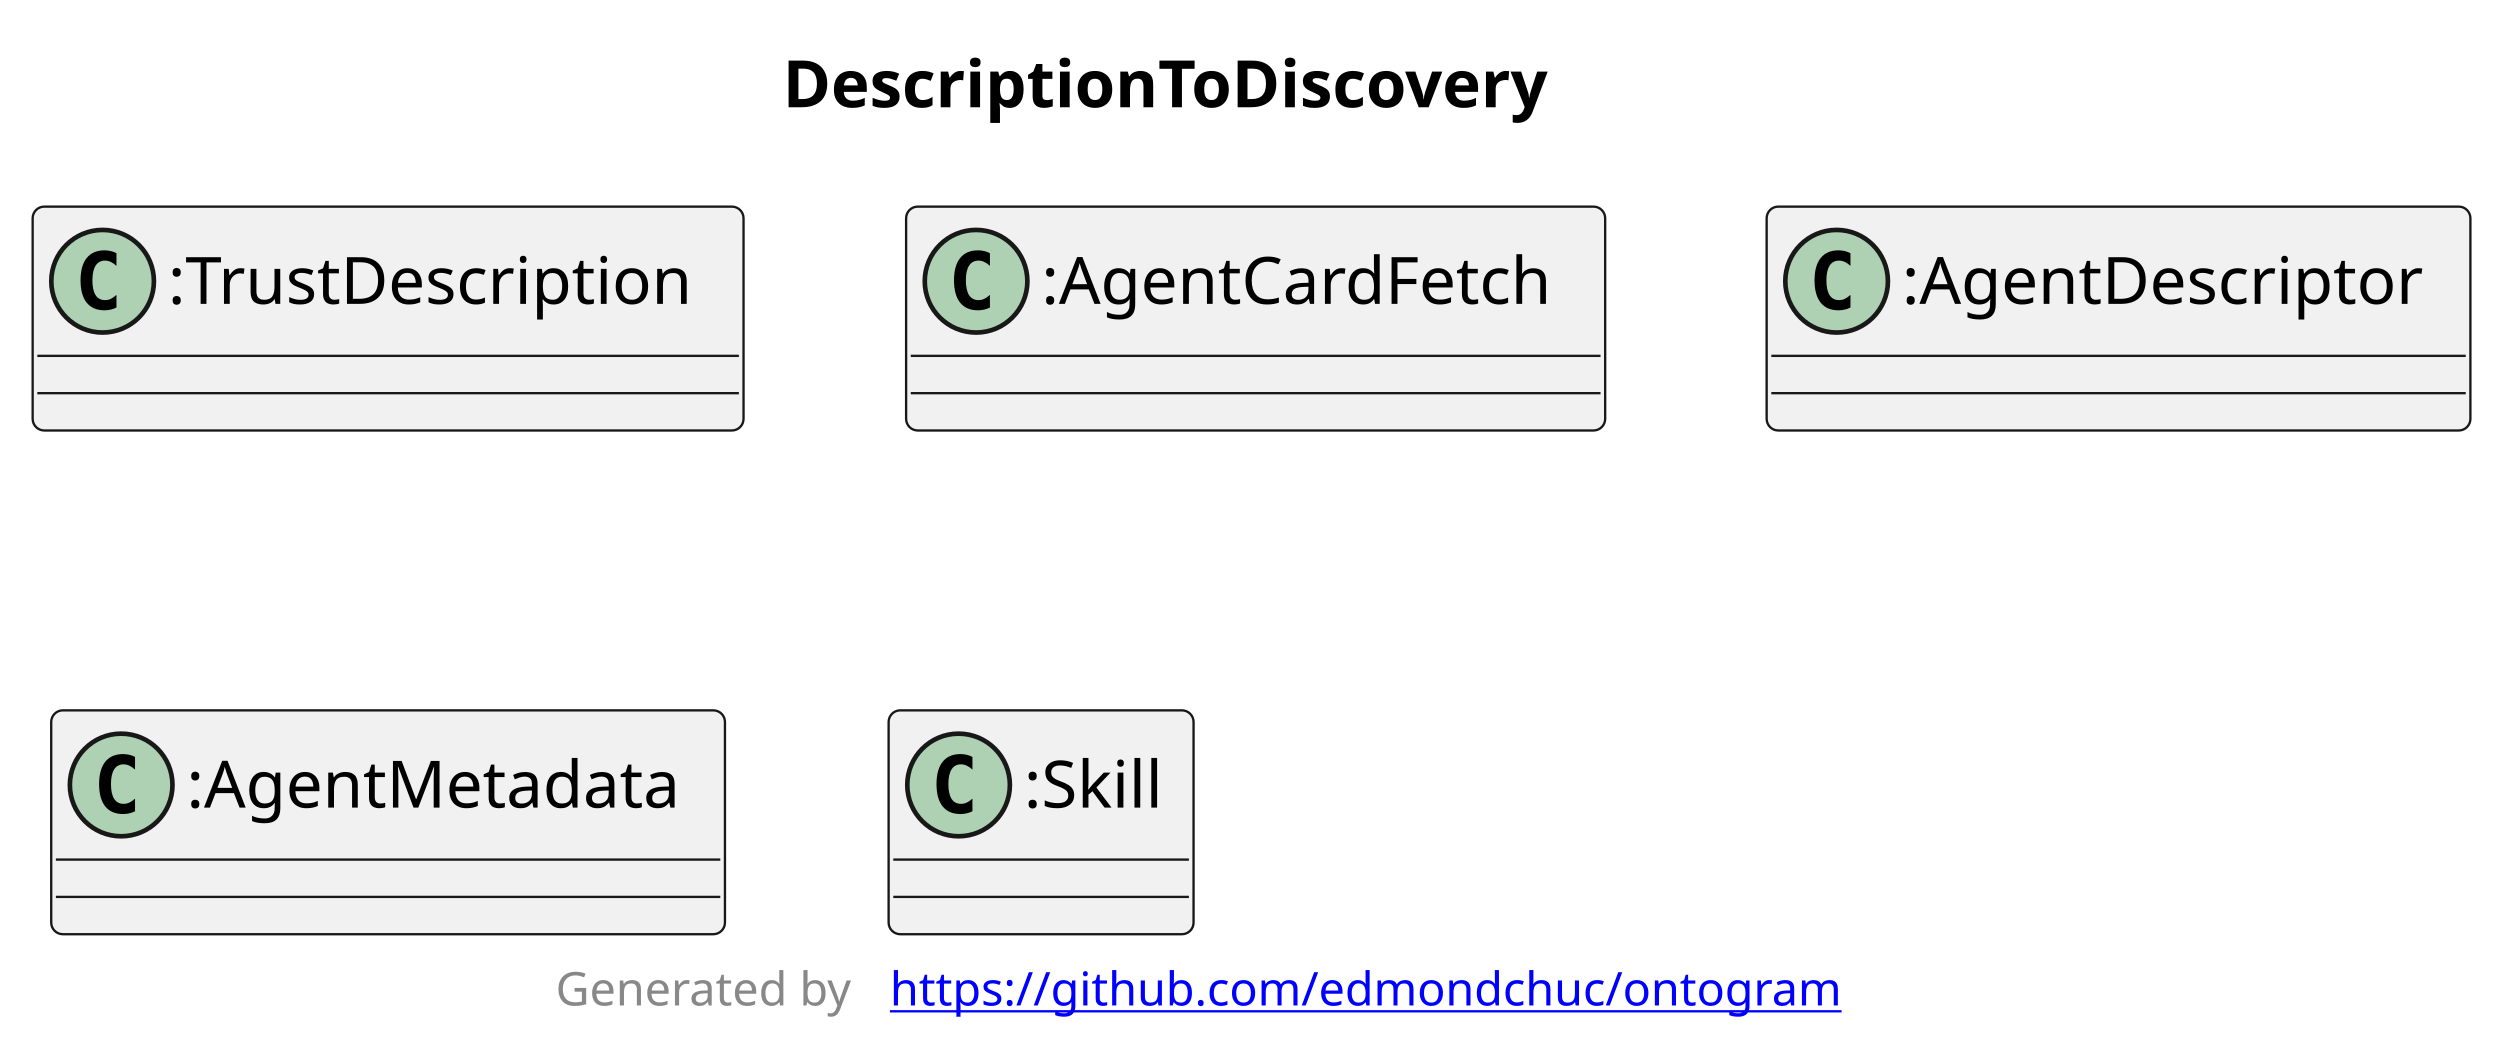
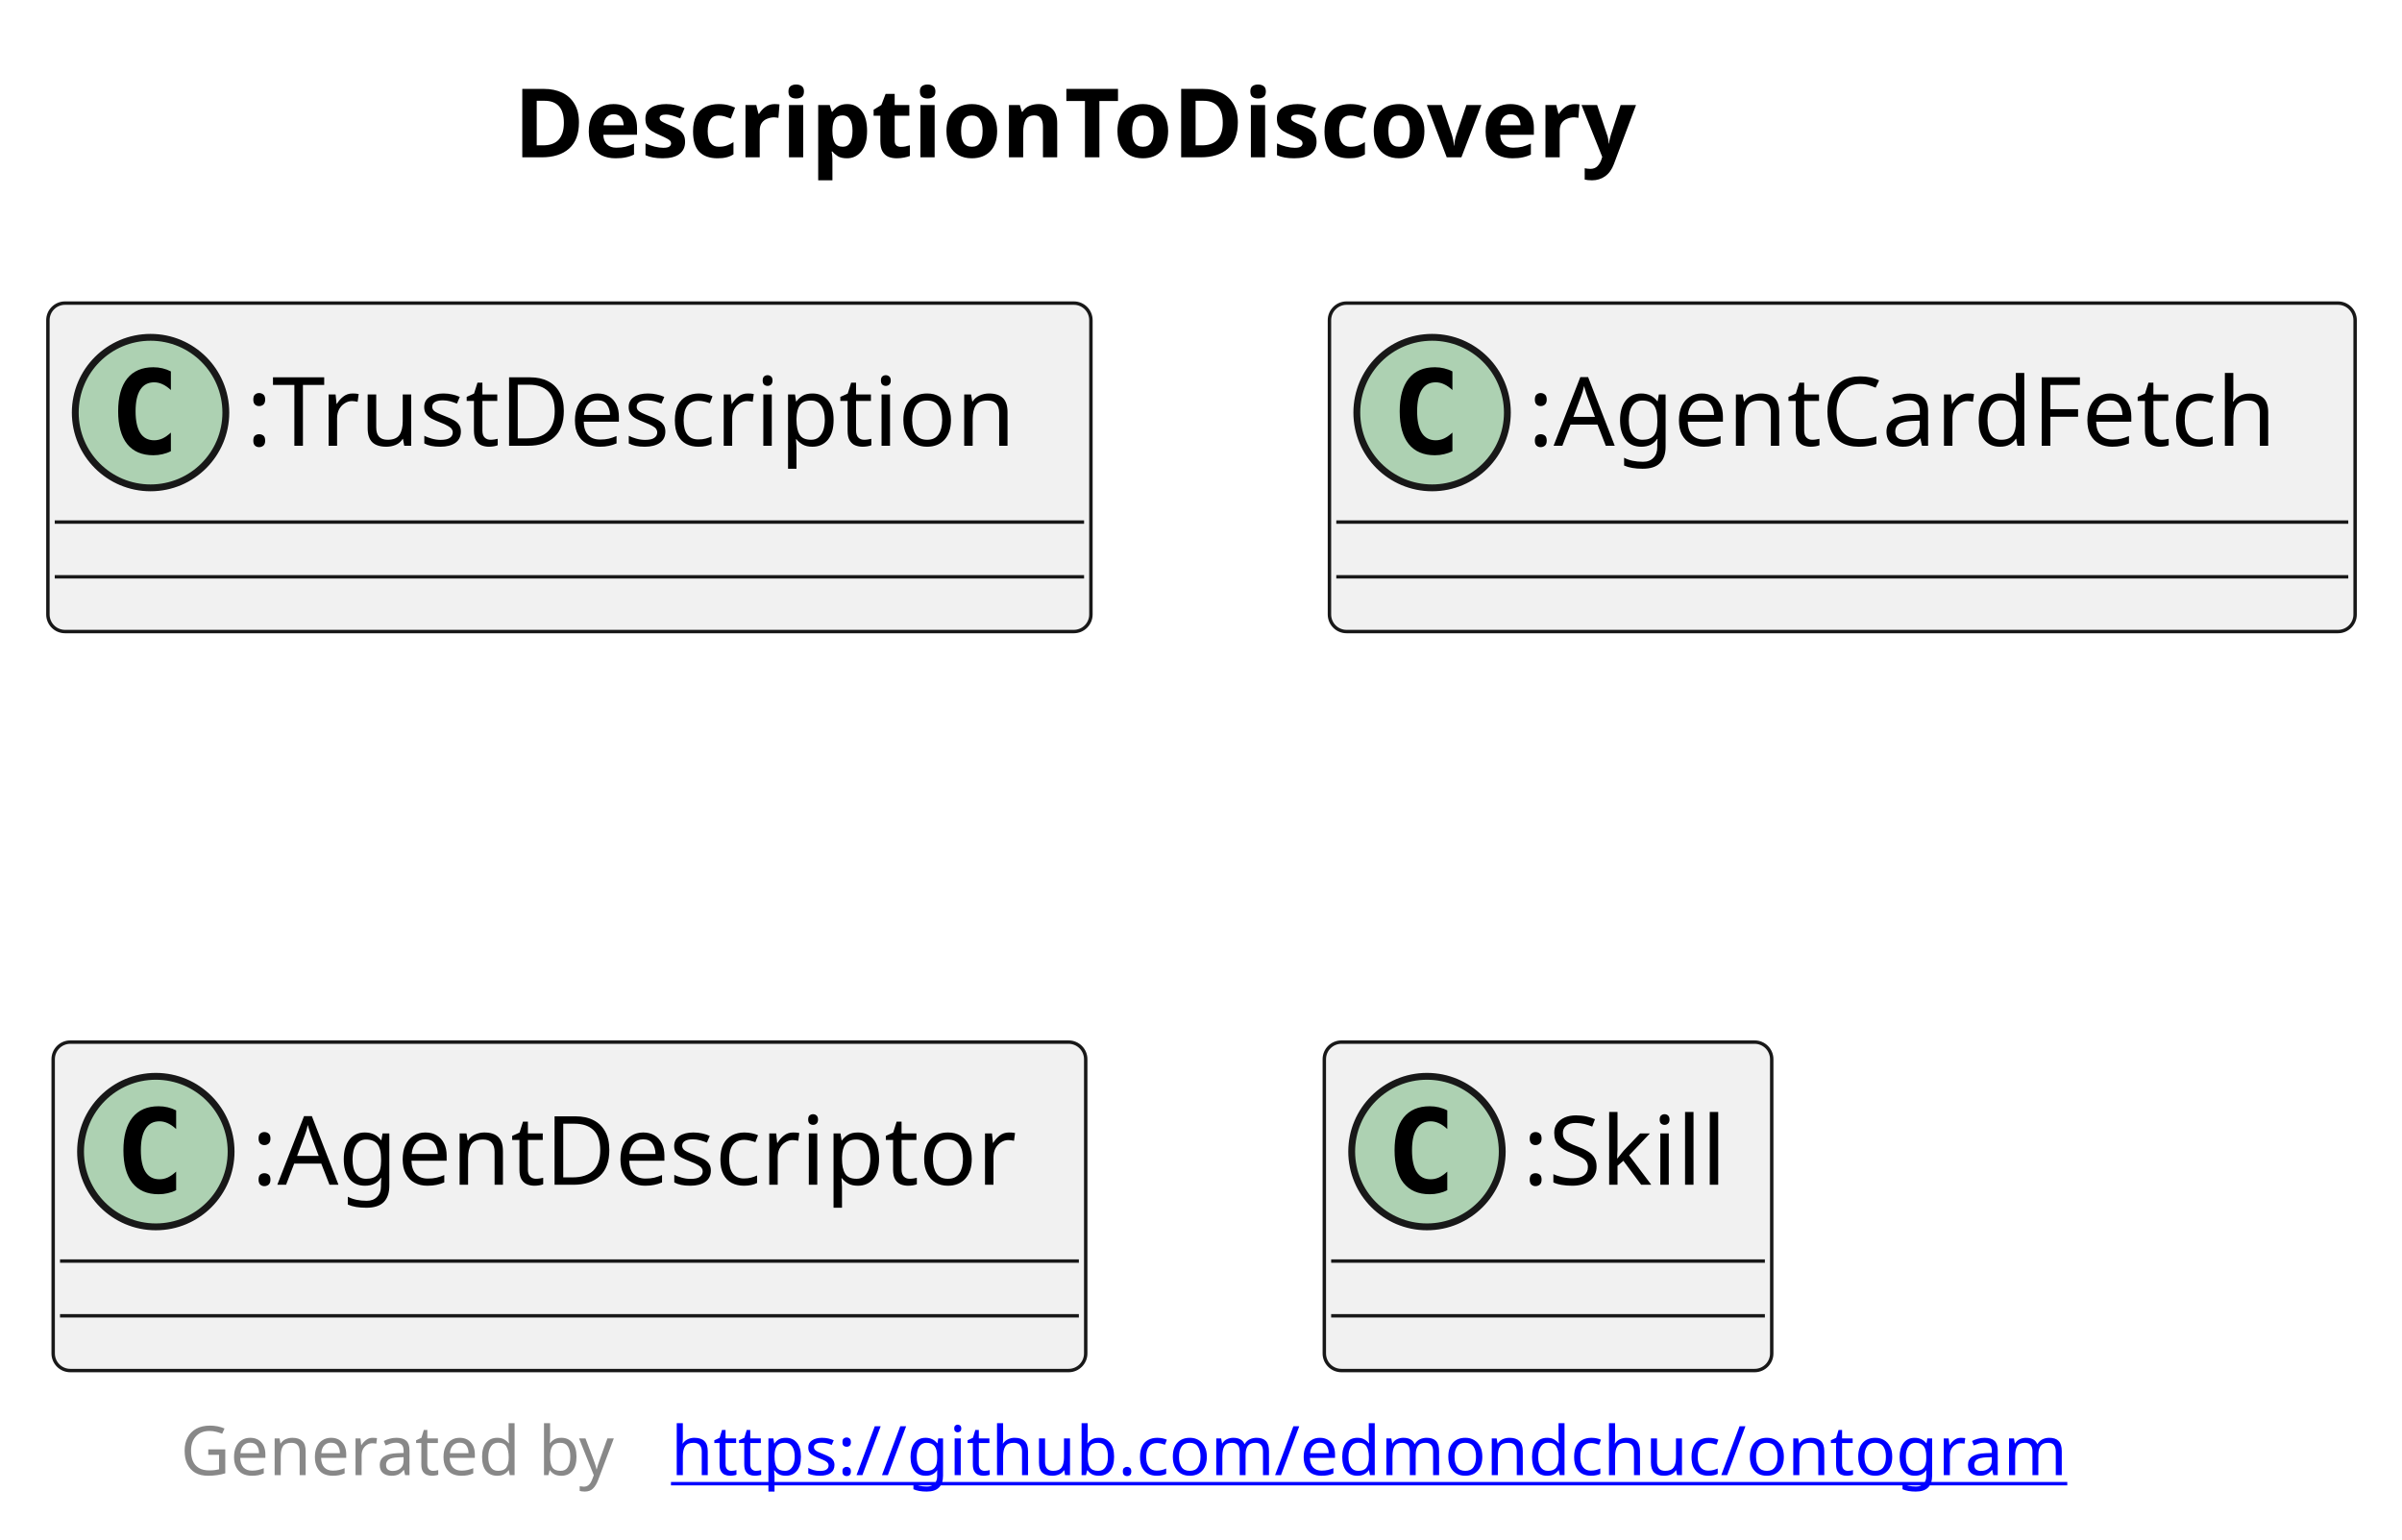
- <svg xmlns="http://www.w3.org/2000/svg" xmlns:xlink="http://www.w3.org/1999/xlink" contentStyleType="text/css" data-diagram-type="CLASS" height="225px" preserveAspectRatio="none" style="width:536px;height:225px;background:#FFFFFF;" version="1.1" viewBox="0 0 536 225" width="536px" zoomAndPan="magnify">
+ <svg xmlns="http://www.w3.org/2000/svg" xmlns:xlink="http://www.w3.org/1999/xlink" contentStyleType="text/css" data-diagram-type="CLASS" height="225px" preserveAspectRatio="none" style="width:351px;height:225px;background:#FFFFFF;" version="1.1" viewBox="0 0 351 225" width="351px" zoomAndPan="magnify">
  <defs />
  <g>
    <g class="title" data-source-line="1">
-       <text fill="#000000" font-family="sans-serif" font-size="14" font-weight="bold" lengthAdjust="spacing" textLength="187.038" x="167.808" y="22.995">DescriptionToDiscovery</text>
+       <text fill="#000000" font-family="sans-serif" font-size="14" font-weight="bold" lengthAdjust="spacing" textLength="187.038" x="75.055" y="22.995">DescriptionToDiscovery</text>
    </g>
    <g class="entity" data-qualified-name=".TrustDescription" data-source-line="2" id="ent0002">
      <a href="https://www.agentictrust.io/ontology/agentictrust#TrustDescription" target="_top" title="https://www.agentictrust.io/ontology/agentictrust#TrustDescription" xlink:actuate="onRequest" xlink:href="https://www.agentictrust.io/ontology/agentictrust#TrustDescription" xlink:show="new" xlink:title="https://www.agentictrust.io/ontology/agentictrust#TrustDescription" xlink:type="simple">
        <rect fill="#F1F1F1" height="48" rx="2.5" ry="2.5" style="stroke:#181818;stroke-width:0.5;" width="152.415" x="7" y="44.297" />
        <ellipse cx="22" cy="60.297" fill="#ADD1B2" rx="11" ry="11" style="stroke:#181818;stroke-width:1;" />
        <path d="M24.969,65.938 Q24.391,66.234 23.75,66.375 Q23.109,66.531 22.406,66.531 Q19.906,66.531 18.578,64.891 Q17.266,63.234 17.266,60.109 Q17.266,56.984 18.578,55.328 Q19.906,53.672 22.406,53.672 Q23.109,53.672 23.75,53.828 Q24.406,53.984 24.969,54.281 L24.969,57 Q24.344,56.422 23.75,56.156 Q23.156,55.875 22.531,55.875 Q21.188,55.875 20.5,56.953 Q19.812,58.016 19.812,60.109 Q19.812,62.203 20.5,63.281 Q21.188,64.344 22.531,64.344 Q23.156,64.344 23.75,64.078 Q24.344,63.797 24.969,63.219 L24.969,65.938 Z " fill="#000000" />
        <text fill="#000000" font-family="sans-serif" font-size="14" lengthAdjust="spacing" textLength="120.415" x="36" y="65.144">:TrustDescription</text>
        <line style="stroke:#181818;stroke-width:0.5;" x1="8" x2="158.415" y1="76.297" y2="76.297" />
        <line style="stroke:#181818;stroke-width:0.5;" x1="8" x2="158.415" y1="84.297" y2="84.297" />
      </a>
    </g>
    <g class="entity" data-qualified-name=".AgentCardFetch" data-source-line="4" id="ent0003">
      <a href="https://www.agentictrust.io/ontology/agentictrust#AgentCardFetch" target="_top" title="https://www.agentictrust.io/ontology/agentictrust#AgentCardFetch" xlink:actuate="onRequest" xlink:href="https://www.agentictrust.io/ontology/agentictrust#AgentCardFetch" xlink:show="new" xlink:title="https://www.agentictrust.io/ontology/agentictrust#AgentCardFetch" xlink:type="simple">
        <rect fill="#F1F1F1" height="48" rx="2.5" ry="2.5" style="stroke:#181818;stroke-width:0.5;" width="149.879" x="194.27" y="44.297" />
        <ellipse cx="209.27" cy="60.297" fill="#ADD1B2" rx="11" ry="11" style="stroke:#181818;stroke-width:1;" />
        <path d="M212.239,65.938 Q211.661,66.234 211.02,66.375 Q210.379,66.531 209.676,66.531 Q207.176,66.531 205.848,64.891 Q204.536,63.234 204.536,60.109 Q204.536,56.984 205.848,55.328 Q207.176,53.672 209.676,53.672 Q210.379,53.672 211.02,53.828 Q211.676,53.984 212.239,54.281 L212.239,57 Q211.614,56.422 211.02,56.156 Q210.426,55.875 209.801,55.875 Q208.458,55.875 207.77,56.953 Q207.083,58.016 207.083,60.109 Q207.083,62.203 207.77,63.281 Q208.458,64.344 209.801,64.344 Q210.426,64.344 211.02,64.078 Q211.614,63.797 212.239,63.219 L212.239,65.938 Z " fill="#000000" />
        <text fill="#000000" font-family="sans-serif" font-size="14" lengthAdjust="spacing" textLength="117.879" x="223.27" y="65.144">:AgentCardFetch</text>
        <line style="stroke:#181818;stroke-width:0.5;" x1="195.27" x2="343.149" y1="76.297" y2="76.297" />
        <line style="stroke:#181818;stroke-width:0.5;" x1="195.27" x2="343.149" y1="84.297" y2="84.297" />
      </a>
    </g>
    <g class="entity" data-qualified-name=".AgentDescriptor" data-source-line="6" id="ent0004">
      <a href="https://www.agentictrust.io/ontology/agentictrust#AgentDescriptor" target="_top" title="https://www.agentictrust.io/ontology/agentictrust#AgentDescriptor" xlink:actuate="onRequest" xlink:href="https://www.agentictrust.io/ontology/agentictrust#AgentDescriptor" xlink:show="new" xlink:title="https://www.agentictrust.io/ontology/agentictrust#AgentDescriptor" xlink:type="simple">
-         <rect fill="#F1F1F1" height="48" rx="2.5" ry="2.5" style="stroke:#181818;stroke-width:0.5;" width="150.884" x="378.77" y="44.297" />
-         <ellipse cx="393.77" cy="60.297" fill="#ADD1B2" rx="11" ry="11" style="stroke:#181818;stroke-width:1;" />
-         <path d="M396.739,65.938 Q396.161,66.234 395.52,66.375 Q394.879,66.531 394.176,66.531 Q391.676,66.531 390.348,64.891 Q389.036,63.234 389.036,60.109 Q389.036,56.984 390.348,55.328 Q391.676,53.672 394.176,53.672 Q394.879,53.672 395.52,53.828 Q396.176,53.984 396.739,54.281 L396.739,57 Q396.114,56.422 395.52,56.156 Q394.926,55.875 394.301,55.875 Q392.957,55.875 392.27,56.953 Q391.582,58.016 391.582,60.109 Q391.582,62.203 392.27,63.281 Q392.957,64.344 394.301,64.344 Q394.926,64.344 395.52,64.078 Q396.114,63.797 396.739,63.219 L396.739,65.938 Z " fill="#000000" />
-         <text fill="#000000" font-family="sans-serif" font-size="14" lengthAdjust="spacing" textLength="118.884" x="407.77" y="65.144">:AgentDescriptor</text>
-         <line style="stroke:#181818;stroke-width:0.5;" x1="379.77" x2="528.654" y1="76.297" y2="76.297" />
-         <line style="stroke:#181818;stroke-width:0.5;" x1="379.77" x2="528.654" y1="84.297" y2="84.297" />
+         <rect fill="#F1F1F1" height="48" rx="2.5" ry="2.5" style="stroke:#181818;stroke-width:0.5;" width="150.884" x="7.77" y="152.297" />
+         <ellipse cx="22.77" cy="168.297" fill="#ADD1B2" rx="11" ry="11" style="stroke:#181818;stroke-width:1;" />
+         <path d="M25.739,173.938 Q25.161,174.234 24.52,174.375 Q23.879,174.531 23.176,174.531 Q20.676,174.531 19.348,172.891 Q18.036,171.234 18.036,168.109 Q18.036,164.984 19.348,163.328 Q20.676,161.672 23.176,161.672 Q23.879,161.672 24.52,161.828 Q25.176,161.984 25.739,162.281 L25.739,165 Q25.114,164.422 24.52,164.156 Q23.926,163.875 23.301,163.875 Q21.957,163.875 21.27,164.953 Q20.582,166.016 20.582,168.109 Q20.582,170.203 21.27,171.281 Q21.957,172.344 23.301,172.344 Q23.926,172.344 24.52,172.078 Q25.114,171.797 25.739,171.219 L25.739,173.938 Z " fill="#000000" />
+         <text fill="#000000" font-family="sans-serif" font-size="14" lengthAdjust="spacing" textLength="118.884" x="36.77" y="173.144">:AgentDescriptor</text>
+         <line style="stroke:#181818;stroke-width:0.5;" x1="8.77" x2="157.654" y1="184.297" y2="184.297" />
+         <line style="stroke:#181818;stroke-width:0.5;" x1="8.77" x2="157.654" y1="192.297" y2="192.297" />
      </a>
    </g>
-     <g class="entity" data-qualified-name=".AgentMetadata" data-source-line="8" id="ent0005">
-       <a href="https://www.agentictrust.io/ontology/agentictrust#AgentMetadata" target="_top" title="https://www.agentictrust.io/ontology/agentictrust#AgentMetadata" xlink:actuate="onRequest" xlink:href="https://www.agentictrust.io/ontology/agentictrust#AgentMetadata" xlink:show="new" xlink:title="https://www.agentictrust.io/ontology/agentictrust#AgentMetadata" xlink:type="simple">
-         <rect fill="#F1F1F1" height="48" rx="2.5" ry="2.5" style="stroke:#181818;stroke-width:0.5;" width="144.451" x="10.98" y="152.297" />
-         <ellipse cx="25.98" cy="168.297" fill="#ADD1B2" rx="11" ry="11" style="stroke:#181818;stroke-width:1;" />
-         <path d="M28.949,173.938 Q28.371,174.234 27.73,174.375 Q27.089,174.531 26.386,174.531 Q23.886,174.531 22.558,172.891 Q21.246,171.234 21.246,168.109 Q21.246,164.984 22.558,163.328 Q23.886,161.672 26.386,161.672 Q27.089,161.672 27.73,161.828 Q28.386,161.984 28.949,162.281 L28.949,165 Q28.324,164.422 27.73,164.156 Q27.136,163.875 26.511,163.875 Q25.168,163.875 24.48,164.953 Q23.793,166.016 23.793,168.109 Q23.793,170.203 24.48,171.281 Q25.168,172.344 26.511,172.344 Q27.136,172.344 27.73,172.078 Q28.324,171.797 28.949,171.219 L28.949,173.938 Z " fill="#000000" />
-         <text fill="#000000" font-family="sans-serif" font-size="14" lengthAdjust="spacing" textLength="112.451" x="39.98" y="173.144">:AgentMetadata</text>
-         <line style="stroke:#181818;stroke-width:0.5;" x1="11.98" x2="154.431" y1="184.297" y2="184.297" />
-         <line style="stroke:#181818;stroke-width:0.5;" x1="11.98" x2="154.431" y1="192.297" y2="192.297" />
+     <g class="entity" data-qualified-name=".Skill" data-source-line="8" id="ent0005">
+       <a href="https://www.agentictrust.io/ontology/agentictrust#Skill" target="_top" title="https://www.agentictrust.io/ontology/agentictrust#Skill" xlink:actuate="onRequest" xlink:href="https://www.agentictrust.io/ontology/agentictrust#Skill" xlink:show="new" xlink:title="https://www.agentictrust.io/ontology/agentictrust#Skill" xlink:type="simple">
+         <rect fill="#F1F1F1" height="48" rx="2.5" ry="2.5" style="stroke:#181818;stroke-width:0.5;" width="65.38" x="193.52" y="152.297" />
+         <ellipse cx="208.52" cy="168.297" fill="#ADD1B2" rx="11" ry="11" style="stroke:#181818;stroke-width:1;" />
+         <path d="M211.489,173.938 Q210.911,174.234 210.27,174.375 Q209.629,174.531 208.926,174.531 Q206.426,174.531 205.098,172.891 Q203.786,171.234 203.786,168.109 Q203.786,164.984 205.098,163.328 Q206.426,161.672 208.926,161.672 Q209.629,161.672 210.27,161.828 Q210.926,161.984 211.489,162.281 L211.489,165 Q210.864,164.422 210.27,164.156 Q209.676,163.875 209.051,163.875 Q207.708,163.875 207.02,164.953 Q206.333,166.016 206.333,168.109 Q206.333,170.203 207.02,171.281 Q207.708,172.344 209.051,172.344 Q209.676,172.344 210.27,172.078 Q210.864,171.797 211.489,171.219 L211.489,173.938 Z " fill="#000000" />
+         <text fill="#000000" font-family="sans-serif" font-size="14" lengthAdjust="spacing" textLength="33.38" x="222.52" y="173.144">:Skill</text>
+         <line style="stroke:#181818;stroke-width:0.5;" x1="194.52" x2="257.9" y1="184.297" y2="184.297" />
+         <line style="stroke:#181818;stroke-width:0.5;" x1="194.52" x2="257.9" y1="192.297" y2="192.297" />
      </a>
    </g>
-     <g class="entity" data-qualified-name=".Skill" data-source-line="10" id="ent0006">
-       <a href="https://www.agentictrust.io/ontology/agentictrust#Skill" target="_top" title="https://www.agentictrust.io/ontology/agentictrust#Skill" xlink:actuate="onRequest" xlink:href="https://www.agentictrust.io/ontology/agentictrust#Skill" xlink:show="new" xlink:title="https://www.agentictrust.io/ontology/agentictrust#Skill" xlink:type="simple">
-         <rect fill="#F1F1F1" height="48" rx="2.5" ry="2.5" style="stroke:#181818;stroke-width:0.5;" width="65.38" x="190.52" y="152.297" />
-         <ellipse cx="205.52" cy="168.297" fill="#ADD1B2" rx="11" ry="11" style="stroke:#181818;stroke-width:1;" />
-         <path d="M208.489,173.938 Q207.911,174.234 207.27,174.375 Q206.629,174.531 205.926,174.531 Q203.426,174.531 202.098,172.891 Q200.786,171.234 200.786,168.109 Q200.786,164.984 202.098,163.328 Q203.426,161.672 205.926,161.672 Q206.629,161.672 207.27,161.828 Q207.926,161.984 208.489,162.281 L208.489,165 Q207.864,164.422 207.27,164.156 Q206.676,163.875 206.051,163.875 Q204.708,163.875 204.02,164.953 Q203.333,166.016 203.333,168.109 Q203.333,170.203 204.02,171.281 Q204.708,172.344 206.051,172.344 Q206.676,172.344 207.27,172.078 Q207.864,171.797 208.489,171.219 L208.489,173.938 Z " fill="#000000" />
-         <text fill="#000000" font-family="sans-serif" font-size="14" lengthAdjust="spacing" textLength="33.38" x="219.52" y="173.144">:Skill</text>
-         <line style="stroke:#181818;stroke-width:0.5;" x1="191.52" x2="254.9" y1="184.297" y2="184.297" />
-         <line style="stroke:#181818;stroke-width:0.5;" x1="191.52" x2="254.9" y1="192.297" y2="192.297" />
-       </a>
-     </g>
-     <g class="footer" data-source-line="12">
-       <text fill="#888888" font-family="sans-serif" font-size="10" lengthAdjust="spacing" textLength="68.496" x="119.125" y="215.579">Generated by</text>
+     <g class="footer" data-source-line="10">
+       <text fill="#888888" font-family="sans-serif" font-size="10" lengthAdjust="spacing" textLength="68.496" x="26.372" y="215.579">Generated by</text>
      <a href="https://github.com/edmondchuc/ontogram" target="_top" title="https://github.com/edmondchuc/ontogram" xlink:actuate="onRequest" xlink:href="https://github.com/edmondchuc/ontogram" xlink:show="new" xlink:title="https://github.com/edmondchuc/ontogram" xlink:type="simple">
-         <text fill="#0000FF" font-family="sans-serif" font-size="10" lengthAdjust="spacing" text-decoration="underline" textLength="212.73" x="190.8" y="215.579">https://github.com/edmondchuc/ontogram</text>
+         <text fill="#0000FF" font-family="sans-serif" font-size="10" lengthAdjust="spacing" text-decoration="underline" textLength="212.73" x="98.047" y="215.579">https://github.com/edmondchuc/ontogram</text>
      </a>
    </g>
  </g>
</svg>
